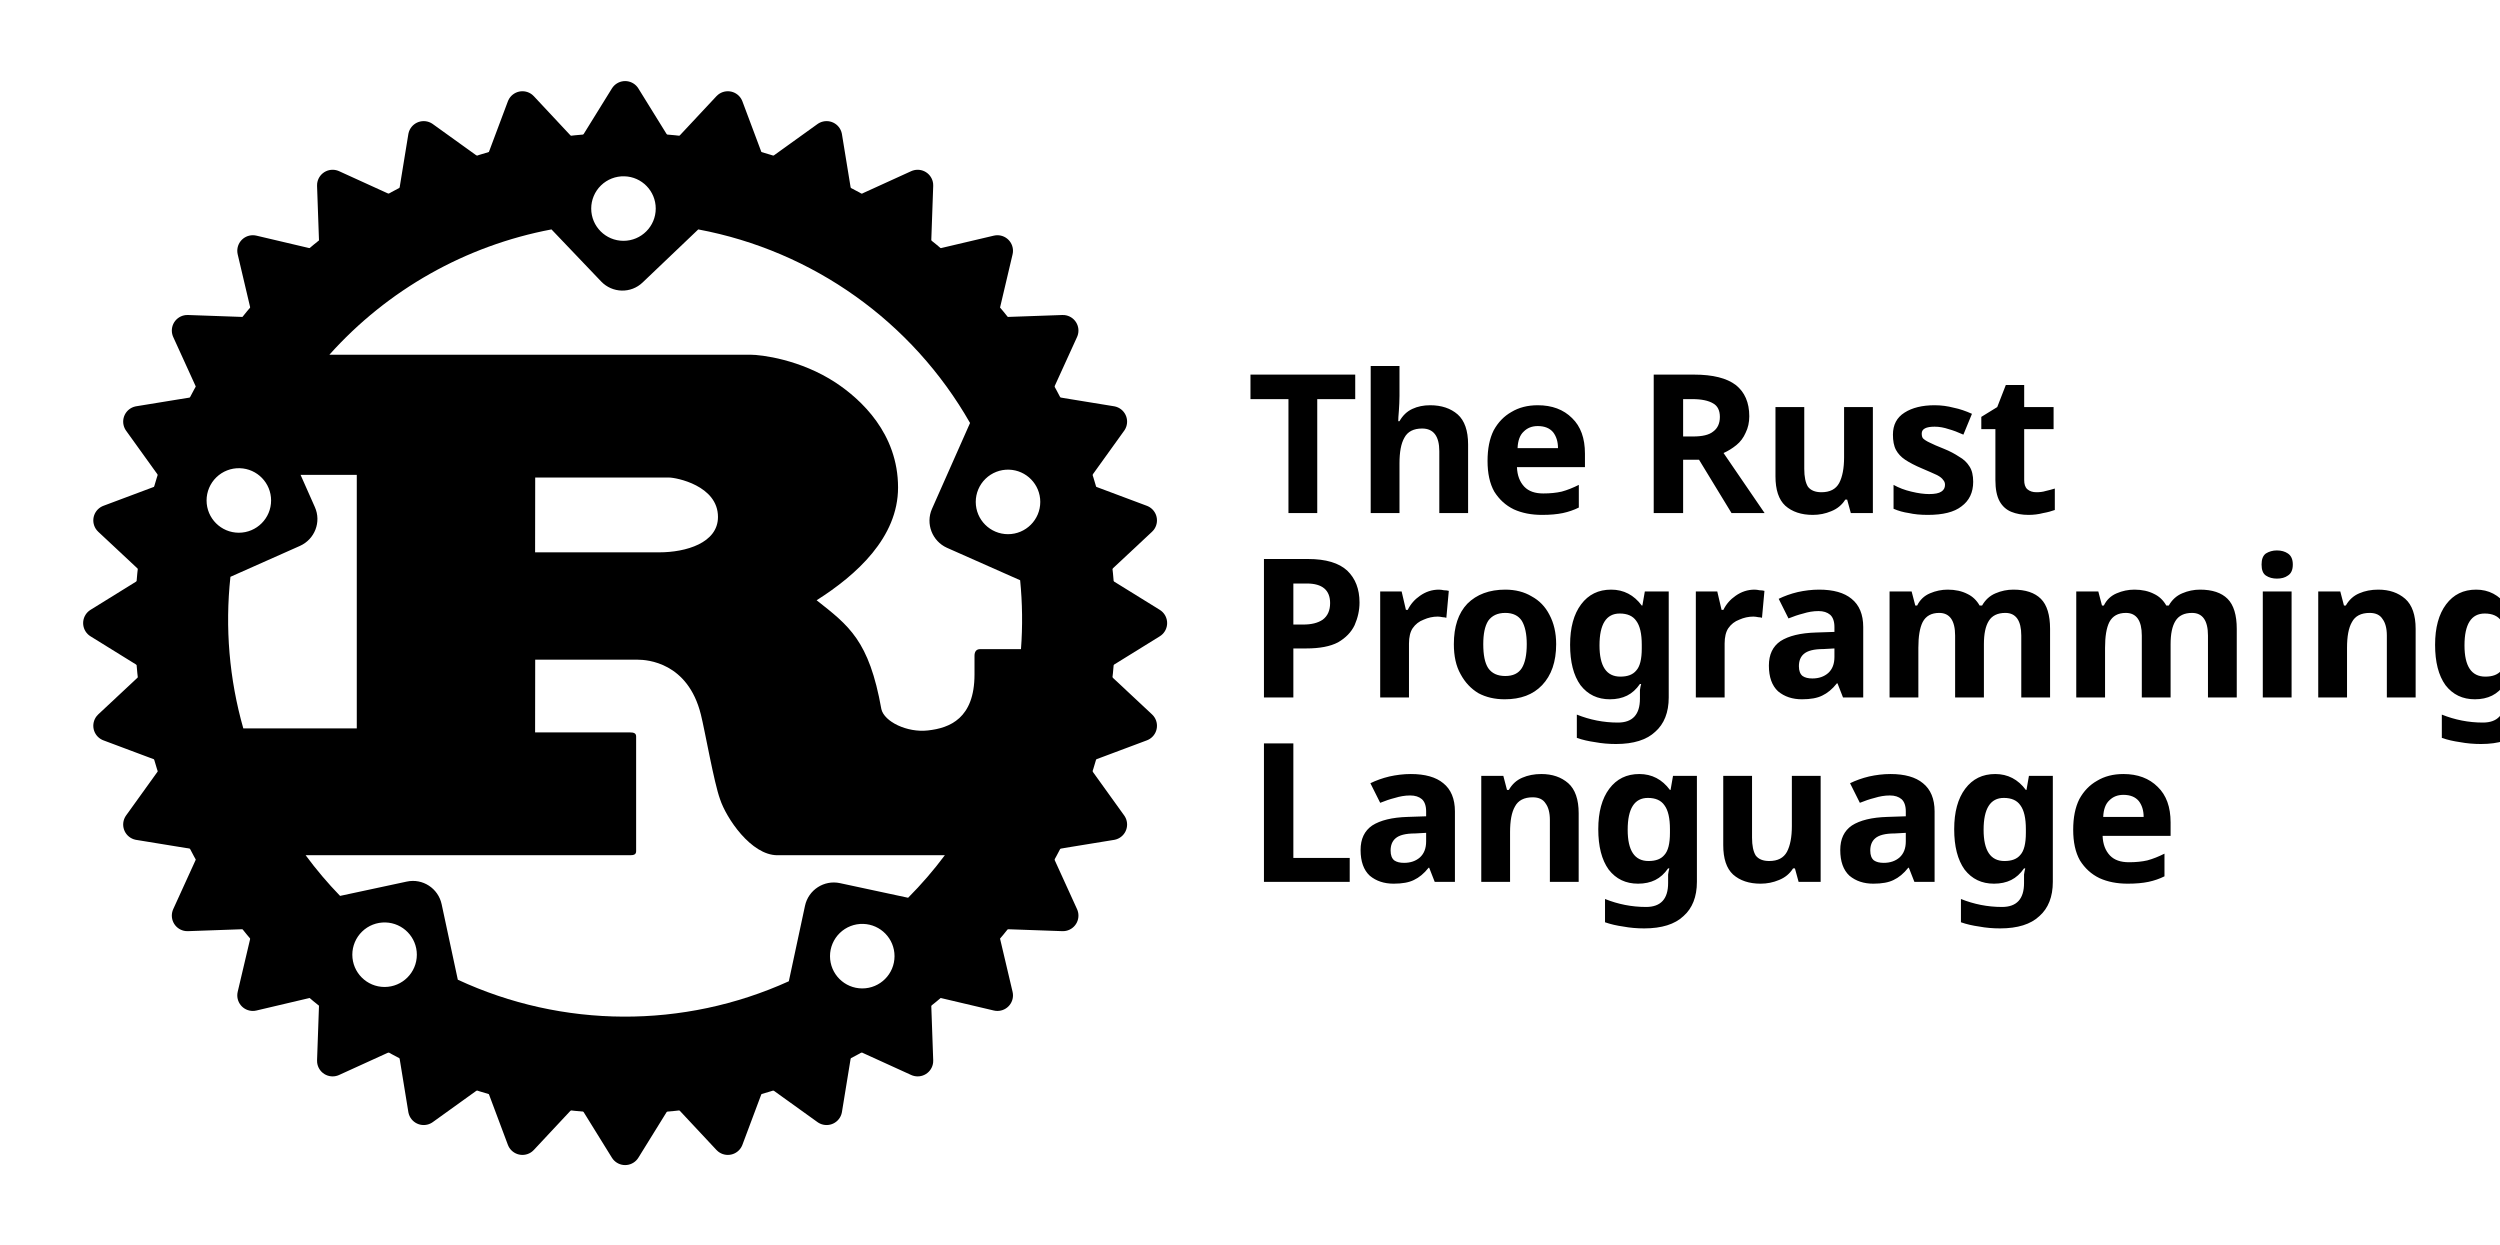
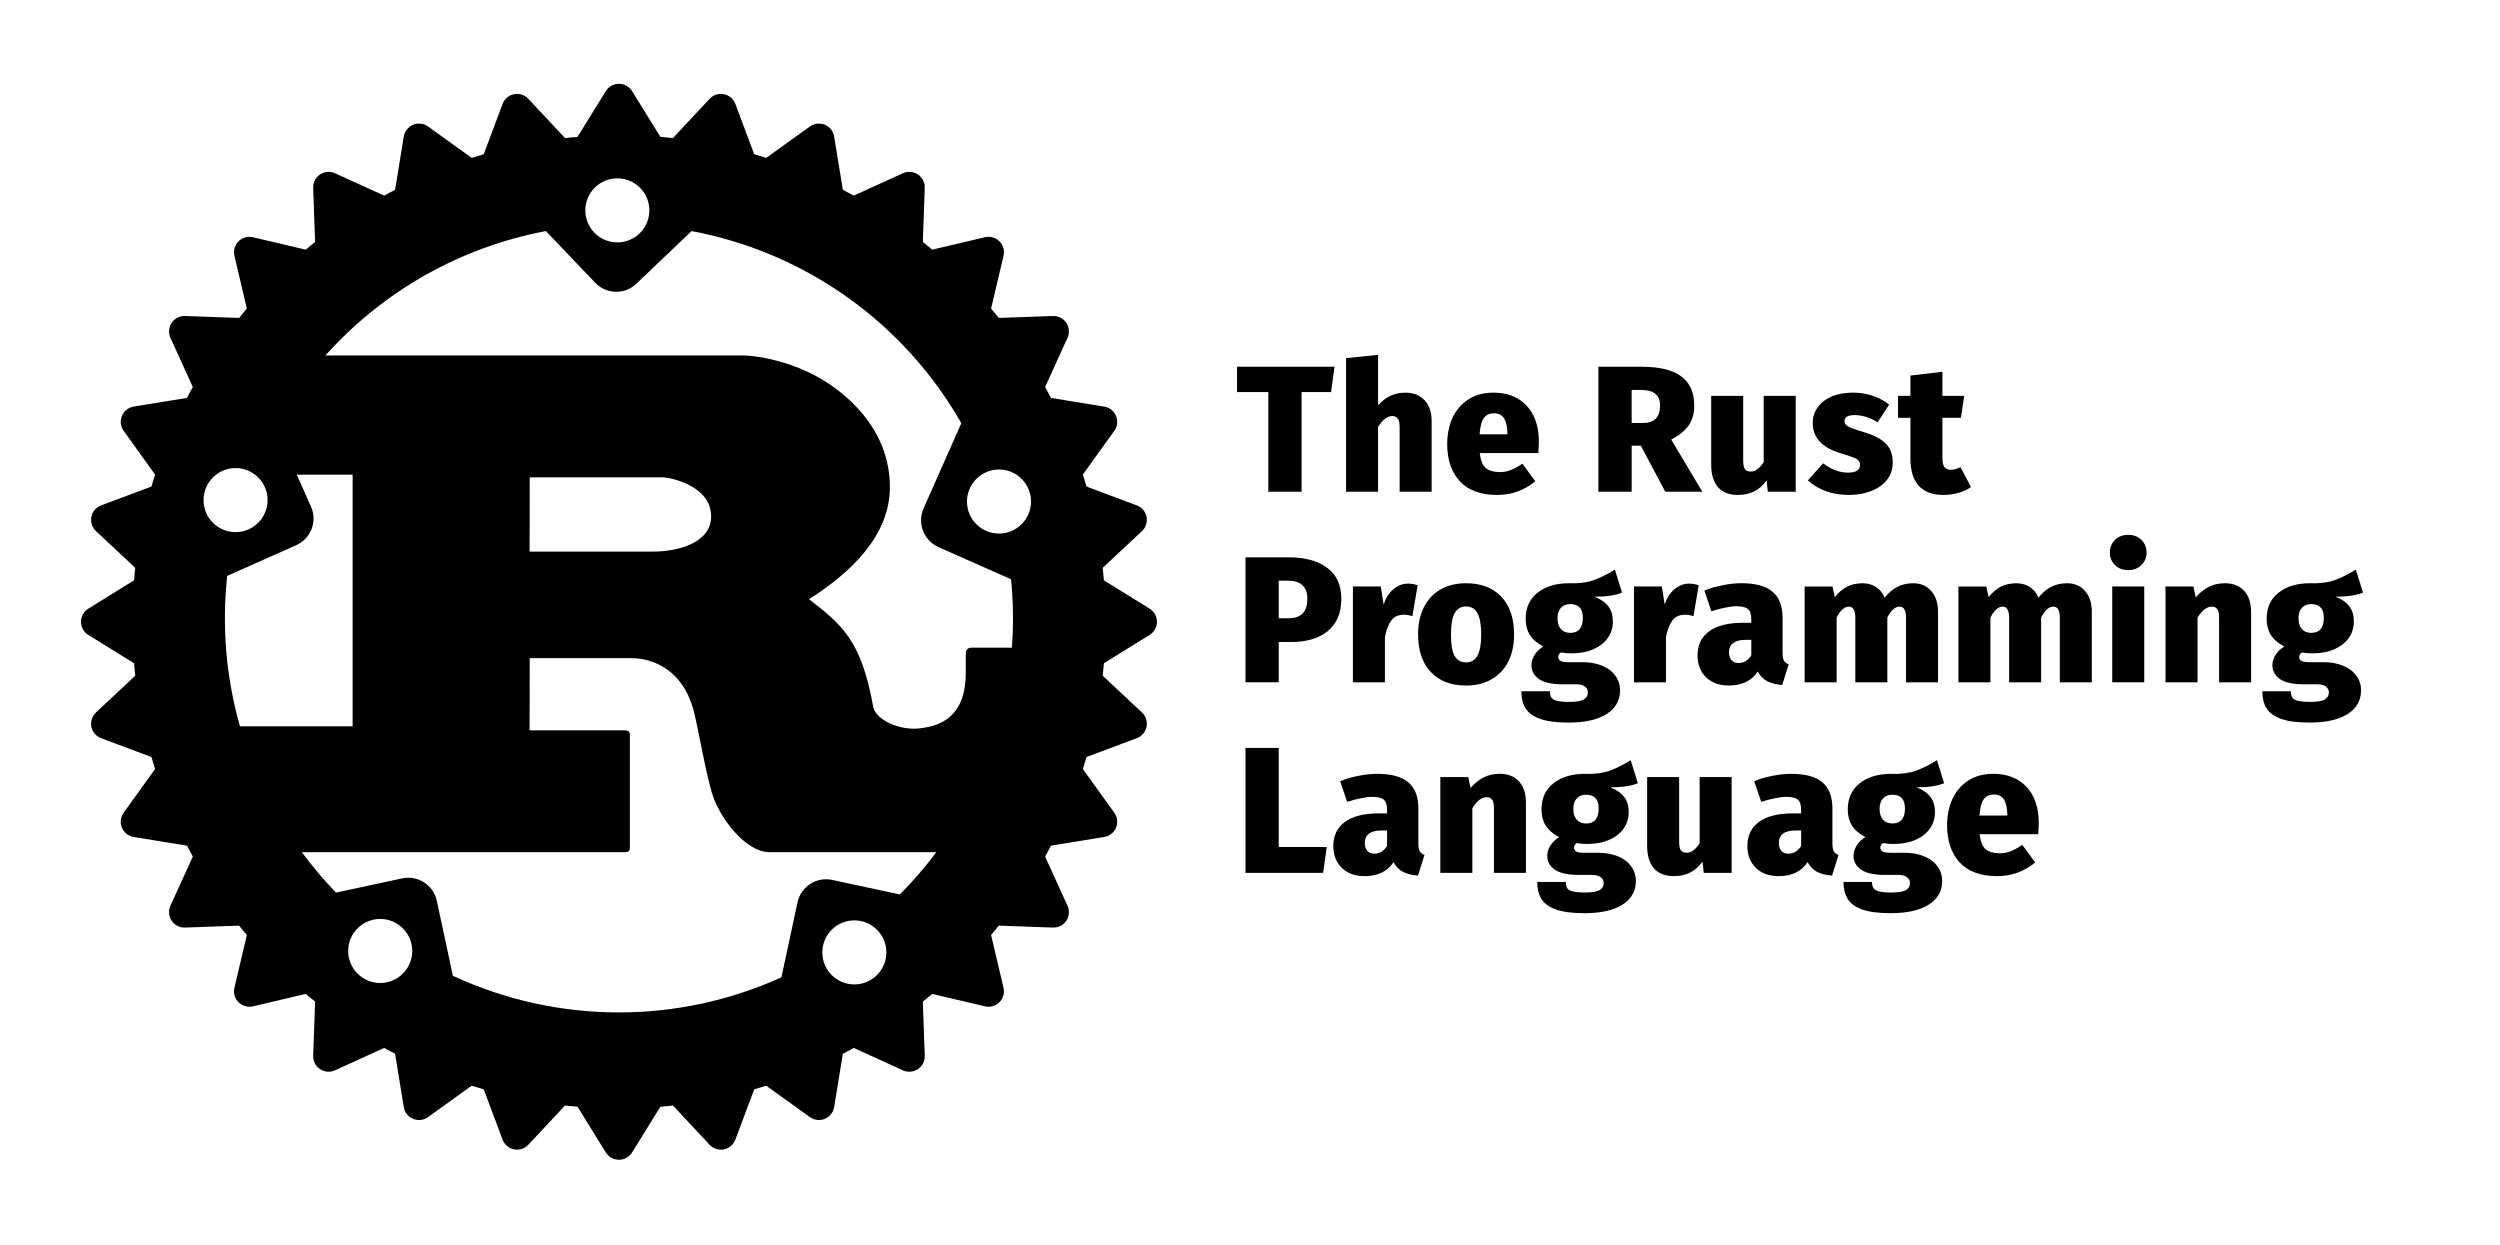
- <svg xmlns="http://www.w3.org/2000/svg" width="241" height="120" version="1.1" viewBox="0 0 63.765 31.75">
-   <g transform="matrix(.26458 0 0 .26458 -2.8537 -2.8798)">
-     <path d="m71.05 23.68c-26.06 0-47.27 21.22-47.27 47.27s21.22 47.27 47.27 47.27 47.27-21.22 47.27-47.27-21.22-47.27-47.27-47.27zm-0.07 4.2a3.1 3.11 0 0 1 3.02 3.11 3.11 3.11 0 0 1-6.22 0 3.11 3.11 0 0 1 3.2-3.11zm7.12 5.12a38.27 38.27 0 0 1 26.2 18.66l-3.67 8.28c-0.63 1.43 0.02 3.11 1.44 3.75l7.06 3.13a38.27 38.27 0 0 1 0.08 6.64h-3.93c-0.39 0-0.55 0.26-0.55 0.64v1.8c0 4.24-2.39 5.17-4.49 5.4-2 0.23-4.21-0.84-4.49-2.06-1.18-6.63-3.14-8.04-6.24-10.49 3.85-2.44 7.85-6.05 7.85-10.87 0-5.21-3.57-8.49-6-10.1-3.42-2.25-7.2-2.7-8.22-2.7h-40.6a38.27 38.27 0 0 1 21.41-12.08l4.79 5.02c1.08 1.13 2.87 1.18 4 0.09zm-44.2 23.02a3.11 3.11 0 0 1 3.02 3.11 3.11 3.11 0 0 1-6.22 0 3.11 3.11 0 0 1 3.2-3.11zm74.15 0.14a3.11 3.11 0 0 1 3.02 3.11 3.11 3.11 0 0 1-6.22 0 3.11 3.11 0 0 1 3.2-3.11zm-68.29 0.5h5.42v24.44h-10.94a38.27 38.27 0 0 1-1.24-14.61l6.7-2.98c1.43-0.64 2.08-2.31 1.44-3.74zm22.62 0.26h12.91c0.67 0 4.71 0.77 4.71 3.8 0 2.51-3.1 3.41-5.65 3.41h-11.98zm0 17.56h9.89c0.9 0 4.83 0.26 6.08 5.28 0.39 1.54 1.26 6.56 1.85 8.17 0.59 1.8 2.98 5.4 5.53 5.4h16.14a38.27 38.27 0 0 1-3.54 4.1l-6.57-1.41c-1.53-0.33-3.04 0.65-3.37 2.18l-1.56 7.28a38.27 38.27 0 0 1-31.91-0.15l-1.56-7.28c-0.33-1.53-1.83-2.51-3.36-2.18l-6.43 1.38a38.27 38.27 0 0 1-3.32-3.92h31.27c0.35 0 0.59-0.06 0.59-0.39v-11.06c0-0.32-0.24-0.39-0.59-0.39h-9.15zm-14.43 25.33a3.11 3.11 0 0 1 3.02 3.11 3.11 3.11 0 0 1-6.22 0 3.11 3.11 0 0 1 3.2-3.11zm46.05 0.14a3.11 3.11 0 0 1 3.02 3.11 3.11 3.11 0 0 1-6.22 0 3.11 3.11 0 0 1 3.2-3.11z" />
-     <path d="m115.68 70.95a44.63 44.63 0 0 1-44.63 44.63 44.63 44.63 0 0 1-44.63-44.63 44.63 44.63 0 0 1 44.63-44.63 44.63 44.63 0 0 1 44.63 44.63zm-0.84-4.31 6.96 4.31-6.96 4.31 5.98 5.59-7.66 2.87 4.78 6.65-8.09 1.32 3.4 7.46-8.19-0.29 1.88 7.98-7.98-1.88 0.29 8.19-7.46-3.4-1.32 8.09-6.65-4.78-2.87 7.66-5.59-5.98-4.31 6.96-4.31-6.96-5.59 5.98-2.87-7.66-6.65 4.78-1.32-8.09-7.46 3.4 0.29-8.19-7.98 1.88 1.88-7.98-8.19 0.29 3.4-7.46-8.09-1.32 4.78-6.65-7.66-2.87 5.98-5.59-6.96-4.31 6.96-4.31-5.98-5.59 7.66-2.87-4.78-6.65 8.09-1.32-3.4-7.46 8.19 0.29-1.88-7.98 7.98 1.88-0.29-8.19 7.46 3.4 1.32-8.09 6.65 4.78 2.87-7.66 5.59 5.98 4.31-6.96 4.31 6.96 5.59-5.98 2.87 7.66 6.65-4.78 1.32 8.09 7.46-3.4-0.29 8.19 7.98-1.88-1.88 7.98 8.19-0.29-3.4 7.46 8.09 1.32-4.78 6.65 7.66 2.87z" fill-rule="evenodd" stroke="#000" stroke-linecap="round" stroke-linejoin="round" stroke-width="3" />
+ <svg xmlns="http://www.w3.org/2000/svg" width="482" height="240" version="1.1" viewBox="0 0 482 240">
+   <g stroke-linecap="round" aria-label="The Rust Programming Language">
+     <path d="m257.29 70.708-0.659 4.888h-5.685v19.205h-6.413v-19.205h-6.032v-4.888z" />
+     <path d="m270.96 75.7q2.357 0 3.709 1.491 1.352 1.456 1.352 4.056v13.555h-6.171v-12.445q0-1.213-0.381-1.664-0.347-0.485-1.04-0.485-1.421 0-2.739 2.115v12.48h-6.171v-25.757l6.171-0.624v9.707q1.144-1.248 2.427-1.837 1.283-0.589 2.843-0.589z" />
+     <path d="m296.7 85.268q0 0.208-0.104 2.08h-11.301q0.243 2.115 1.179 2.912 0.971 0.763 2.739 0.763 1.04 0 2.045-0.381 1.04-0.416 2.253-1.248l2.496 3.397q-1.456 1.213-3.328 1.941-1.872 0.693-4.056 0.693-4.715 0-7.176-2.635-2.427-2.669-2.427-7.141 0-2.808 1.005-5.061 1.04-2.253 3.051-3.571 2.011-1.317 4.853-1.317 4.056 0 6.413 2.531 2.357 2.496 2.357 7.037zm-6.067-1.733q-0.035-1.837-0.624-2.843-0.589-1.005-1.976-1.005-1.283 0-1.941 0.901-0.659 0.901-0.832 3.155h5.373z" />
+     <path d="m316.35 85.927h-1.768v8.875h-6.413v-24.093h8.355q5.096 0 7.592 1.837 2.531 1.837 2.531 5.651 0 2.288-1.075 3.813-1.04 1.525-3.363 2.739l5.997 10.053h-7.141zm-1.768-4.368h2.149q3.328 0 3.328-3.363 0-1.56-0.936-2.288-0.901-0.728-2.739-0.728h-1.803z" />
+     <path d="m346.21 94.801h-5.373l-0.243-2.184q-1.941 2.808-5.512 2.808-2.565 0-3.883-1.525-1.283-1.56-1.283-4.299v-13.277h6.171v12.48q0 1.179 0.347 1.664 0.381 0.451 1.109 0.451 0.659 0 1.283-0.451 0.659-0.485 1.213-1.387v-12.757h6.171z" />
+     <path d="m357.29 75.7q2.011 0 3.813 0.624 1.837 0.624 3.12 1.699l-2.219 3.397q-2.219-1.387-4.472-1.387-0.971 0-1.456 0.312-0.451 0.277-0.451 0.797 0 0.451 0.243 0.728 0.243 0.277 1.005 0.624 0.797 0.312 2.496 0.832 2.843 0.832 4.195 2.184 1.352 1.317 1.352 3.709 0 1.872-1.109 3.293-1.075 1.387-3.016 2.149-1.907 0.763-4.333 0.763-2.357 0-4.437-0.728-2.045-0.763-3.467-2.08l2.947-3.293q1.075 0.832 2.288 1.317 1.248 0.485 2.496 0.485 1.109 0 1.699-0.347 0.624-0.381 0.624-1.109 0-0.555-0.277-0.867-0.243-0.312-0.971-0.589-0.728-0.312-2.496-0.832-5.373-1.595-5.373-5.859 0-1.629 0.936-2.947 0.936-1.352 2.669-2.115 1.768-0.763 4.195-0.763z" />
+     <path d="m380.01 93.9q-1.075 0.763-2.496 1.144-1.421 0.381-2.773 0.381-6.413 0-6.413-7.072v-7.8h-2.392v-4.229h2.392v-3.917l6.171-0.728v4.645h4.195l-0.624 4.229h-3.571v7.731q0 1.248 0.381 1.768 0.416 0.52 1.213 0.52 0.971 0 1.872-0.52z" />
+     <path d="m248.38 107.45q4.853 0 7.523 2.045 2.704 2.011 2.704 5.928 0 4.091-2.6 6.24-2.6 2.115-7.003 2.115h-2.461v7.765h-6.413v-24.093zm0.035 11.752q1.803 0 2.704-0.901 0.936-0.901 0.936-2.843 0-3.501-3.779-3.501h-1.733v7.245z" />
+     <path d="m271.45 112.52q0.901 0 1.872 0.312l-1.005 5.963q-0.901-0.277-1.664-0.277-1.56 0-2.392 1.075-0.797 1.04-1.248 3.189v8.771h-6.171v-18.477h5.373l0.555 3.501q0.555-1.837 1.837-2.947 1.317-1.109 2.843-1.109z" />
+     <path d="m282.66 112.45q4.333 0 6.795 2.6 2.461 2.6 2.461 7.28 0 2.981-1.109 5.2-1.109 2.219-3.224 3.432-2.08 1.213-4.923 1.213-4.333 0-6.795-2.6-2.461-2.6-2.461-7.28 0-2.981 1.109-5.2t3.189-3.432q2.115-1.213 4.957-1.213zm0 4.472q-1.491 0-2.219 1.317-0.693 1.283-0.693 4.056 0 2.877 0.693 4.16 0.728 1.248 2.219 1.248 1.491 0 2.184-1.283 0.728-1.317 0.728-4.091 0-2.843-0.728-4.125-0.693-1.283-2.184-1.283z" />
+     <path d="m312.73 114.25q-1.907 0.797-5.304 0.797 1.837 0.728 2.669 1.872 0.867 1.109 0.867 2.912 0 1.768-0.971 3.155-0.971 1.387-2.773 2.184-1.803 0.797-4.229 0.797-1.213 0-2.045-0.173-0.52 0.347-0.52 0.867 0 0.451 0.381 0.728 0.416 0.277 1.56 0.277h2.704q2.184 0 3.848 0.693 1.664 0.693 2.531 1.941 0.901 1.213 0.901 2.773 0 2.947-2.565 4.576-2.565 1.664-7.384 1.664-3.501 0-5.512-0.728-1.976-0.728-2.773-2.045-0.797-1.317-0.797-3.259h5.512q0 0.797 0.277 1.213 0.312 0.451 1.109 0.624 0.797 0.208 2.357 0.208 2.045 0 2.808-0.485 0.763-0.485 0.763-1.317 0-0.693-0.555-1.144-0.555-0.451-1.733-0.451h-2.635q-3.016 0-4.507-1.005-1.456-1.04-1.456-2.669 0-1.04 0.624-2.011 0.624-0.971 1.664-1.595-1.803-0.971-2.6-2.253-0.797-1.283-0.797-3.085 0-3.224 2.288-5.027 2.288-1.837 6.101-1.837 2.704 0.104 4.715-0.589 2.011-0.728 4.091-2.045zm-10.019 2.219q-1.109 0-1.768 0.728-0.659 0.693-0.659 1.976 0 1.387 0.659 2.115 0.659 0.728 1.803 0.728 2.427 0 2.427-2.912 0-1.352-0.624-1.976-0.589-0.659-1.837-0.659z" />
+     <path d="m325.64 112.52q0.901 0 1.872 0.312l-1.005 5.963q-0.901-0.277-1.664-0.277-1.56 0-2.392 1.075-0.797 1.04-1.248 3.189v8.771h-6.171v-18.477h5.373l0.555 3.501q0.555-1.837 1.837-2.947 1.317-1.109 2.843-1.109z" />
+     <path d="m343.68 125.86q0 1.005 0.243 1.491 0.277 0.485 0.936 0.728l-1.248 3.987q-1.768-0.139-2.912-0.728-1.109-0.589-1.803-1.872-1.768 2.704-5.581 2.704-2.739 0-4.403-1.595-1.629-1.629-1.629-4.195 0-3.051 2.253-4.68 2.253-1.629 6.517-1.629h1.595v-0.624q0-1.491-0.624-2.011-0.624-0.555-2.253-0.555-0.867 0-2.184 0.277-1.283 0.243-2.635 0.693l-1.352-3.987q1.664-0.693 3.571-1.04 1.907-0.381 3.536-0.381 4.16 0 6.067 1.664 1.907 1.629 1.907 5.027zm-8.493 1.976q0.763 0 1.387-0.381 0.659-0.416 1.075-1.109v-2.981h-1.04q-1.664 0-2.461 0.624-0.797 0.589-0.797 1.803 0 0.936 0.485 1.491 0.485 0.555 1.352 0.555z" />
+     <path d="m368.87 112.45q2.149 0 3.467 1.491 1.317 1.456 1.317 4.056v13.555h-6.171v-12.445q0-2.149-1.248-2.149-1.283 0-2.357 2.115v12.48h-6.171v-12.445q0-2.149-1.248-2.149-1.283 0-2.357 2.115v12.48h-6.171v-18.477h5.373l0.451 2.045q1.075-1.352 2.357-2.011 1.317-0.659 3.016-0.659 1.456 0 2.565 0.728 1.109 0.693 1.664 2.045 1.144-1.421 2.461-2.08 1.317-0.693 3.051-0.693z" />
+     <path d="m398.52 112.45q2.149 0 3.467 1.491 1.317 1.456 1.317 4.056v13.555h-6.171v-12.445q0-2.149-1.248-2.149-1.283 0-2.357 2.115v12.48h-6.171v-12.445q0-2.149-1.248-2.149-1.283 0-2.357 2.115v12.48h-6.171v-18.477h5.373l0.451 2.045q1.075-1.352 2.357-2.011 1.317-0.659 3.016-0.659 1.456 0 2.565 0.728 1.109 0.693 1.664 2.045 1.144-1.421 2.461-2.08 1.317-0.693 3.051-0.693z" />
+     <path d="m413.41 113.07v18.477h-6.171v-18.477zm-3.085-9.949q1.56 0 2.531 0.971 1.005 0.971 1.005 2.427 0 1.456-1.005 2.427-0.971 0.971-2.531 0.971t-2.565-0.971q-0.971-0.971-0.971-2.427 0-1.456 0.971-2.427 1.005-0.971 2.565-0.971z" />
+     <path d="m428.95 112.45q2.357 0 3.709 1.456t1.352 4.091v13.555h-6.171v-12.445q0-1.213-0.347-1.664-0.347-0.485-1.04-0.485-1.456 0-2.773 2.115v12.48h-6.171v-18.477h5.373l0.451 2.08q1.248-1.387 2.6-2.045 1.352-0.659 3.016-0.659z" />
+     <path d="m455.59 114.25q-1.907 0.797-5.304 0.797 1.837 0.728 2.669 1.872 0.867 1.109 0.867 2.912 0 1.768-0.971 3.155-0.971 1.387-2.773 2.184-1.803 0.797-4.229 0.797-1.213 0-2.045-0.173-0.52 0.347-0.52 0.867 0 0.451 0.381 0.728 0.416 0.277 1.56 0.277h2.704q2.184 0 3.848 0.693 1.664 0.693 2.531 1.941 0.901 1.213 0.901 2.773 0 2.947-2.565 4.576-2.565 1.664-7.384 1.664-3.501 0-5.512-0.728-1.976-0.728-2.773-2.045-0.797-1.317-0.797-3.259h5.512q0 0.797 0.277 1.213 0.312 0.451 1.109 0.624 0.797 0.208 2.357 0.208 2.045 0 2.808-0.485 0.763-0.485 0.763-1.317 0-0.693-0.555-1.144t-1.733-0.451h-2.635q-3.016 0-4.507-1.005-1.456-1.04-1.456-2.669 0-1.04 0.624-2.011 0.624-0.971 1.664-1.595-1.803-0.971-2.6-2.253-0.797-1.283-0.797-3.085 0-3.224 2.288-5.027 2.288-1.837 6.101-1.837 2.704 0.104 4.715-0.589 2.011-0.728 4.091-2.045zm-10.019 2.219q-1.109 0-1.768 0.728-0.659 0.693-0.659 1.976 0 1.387 0.659 2.115 0.659 0.728 1.803 0.728 2.427 0 2.427-2.912 0-1.352-0.624-1.976-0.589-0.659-1.837-0.659z" />
+     <path d="m246.54 144.2v19.101h9.256l-0.693 4.992h-14.976v-24.093z" />
+     <path d="m273.46 162.61q0 1.005 0.243 1.491 0.277 0.485 0.936 0.728l-1.248 3.987q-1.768-0.139-2.912-0.728-1.109-0.589-1.803-1.872-1.768 2.704-5.581 2.704-2.739 0-4.403-1.595-1.629-1.629-1.629-4.195 0-3.051 2.253-4.68 2.253-1.629 6.517-1.629h1.595v-0.624q0-1.491-0.624-2.011-0.624-0.555-2.253-0.555-0.867 0-2.184 0.277-1.283 0.243-2.635 0.693l-1.352-3.987q1.664-0.693 3.571-1.04 1.907-0.381 3.536-0.381 4.16 0 6.067 1.664 1.907 1.629 1.907 5.027zm-8.493 1.976q0.763 0 1.387-0.381 0.659-0.416 1.075-1.109v-2.981h-1.04q-1.664 0-2.461 0.624-0.797 0.589-0.797 1.803 0 0.936 0.485 1.491 0.485 0.555 1.352 0.555z" />
+     <path d="m289.14 149.19q2.357 0 3.709 1.456t1.352 4.091v13.555h-6.171v-12.445q0-1.213-0.347-1.664-0.347-0.485-1.04-0.485-1.456 0-2.773 2.115v12.48h-6.171v-18.477h5.373l0.451 2.08q1.248-1.387 2.6-2.045 1.352-0.659 3.016-0.659z" />
+     <path d="m315.78 151q-1.907 0.797-5.304 0.797 1.837 0.728 2.669 1.872 0.867 1.109 0.867 2.912 0 1.768-0.971 3.155-0.971 1.387-2.773 2.184-1.803 0.797-4.229 0.797-1.213 0-2.045-0.173-0.52 0.347-0.52 0.867 0 0.451 0.381 0.728 0.416 0.277 1.56 0.277h2.704q2.184 0 3.848 0.693 1.664 0.693 2.531 1.941 0.901 1.213 0.901 2.773 0 2.947-2.565 4.576-2.565 1.664-7.384 1.664-3.501 0-5.512-0.728-1.976-0.728-2.773-2.045-0.797-1.317-0.797-3.259h5.512q0 0.797 0.277 1.213 0.312 0.451 1.109 0.624 0.797 0.208 2.357 0.208 2.045 0 2.808-0.485 0.763-0.485 0.763-1.317 0-0.693-0.555-1.144-0.555-0.451-1.733-0.451h-2.635q-3.016 0-4.507-1.005-1.456-1.04-1.456-2.669 0-1.04 0.624-2.011 0.624-0.971 1.664-1.595-1.803-0.971-2.6-2.253t-0.797-3.085q0-3.224 2.288-5.027 2.288-1.837 6.101-1.837 2.704 0.104 4.715-0.589 2.011-0.728 4.091-2.045zm-10.019 2.219q-1.109 0-1.768 0.728-0.659 0.693-0.659 1.976 0 1.387 0.659 2.115t1.803 0.728q2.427 0 2.427-2.912 0-1.352-0.624-1.976-0.589-0.659-1.837-0.659z" />
+     <path d="m333.86 168.29h-5.373l-0.243-2.184q-1.941 2.808-5.512 2.808-2.565 0-3.883-1.525-1.283-1.56-1.283-4.299v-13.277h6.171v12.48q0 1.179 0.347 1.664 0.381 0.451 1.109 0.451 0.659 0 1.283-0.451 0.659-0.485 1.213-1.387v-12.757h6.171z" />
+     <path d="m353.29 162.61q0 1.005 0.243 1.491 0.277 0.485 0.936 0.728l-1.248 3.987q-1.768-0.139-2.912-0.728-1.109-0.589-1.803-1.872-1.768 2.704-5.581 2.704-2.739 0-4.403-1.595-1.629-1.629-1.629-4.195 0-3.051 2.253-4.68 2.253-1.629 6.517-1.629h1.595v-0.624q0-1.491-0.624-2.011-0.624-0.555-2.253-0.555-0.867 0-2.184 0.277-1.283 0.243-2.635 0.693l-1.352-3.987q1.664-0.693 3.571-1.04 1.907-0.381 3.536-0.381 4.16 0 6.067 1.664 1.907 1.629 1.907 5.027zm-8.493 1.976q0.763 0 1.387-0.381 0.659-0.416 1.075-1.109v-2.981h-1.04q-1.664 0-2.461 0.624-0.797 0.589-0.797 1.803 0 0.936 0.485 1.491 0.485 0.555 1.352 0.555z" />
+     <path d="m374.83 151q-1.907 0.797-5.304 0.797 1.837 0.728 2.669 1.872 0.867 1.109 0.867 2.912 0 1.768-0.971 3.155-0.971 1.387-2.773 2.184-1.803 0.797-4.229 0.797-1.213 0-2.045-0.173-0.52 0.347-0.52 0.867 0 0.451 0.381 0.728 0.416 0.277 1.56 0.277h2.704q2.184 0 3.848 0.693 1.664 0.693 2.531 1.941 0.901 1.213 0.901 2.773 0 2.947-2.565 4.576-2.565 1.664-7.384 1.664-3.501 0-5.512-0.728-1.976-0.728-2.773-2.045-0.797-1.317-0.797-3.259h5.512q0 0.797 0.277 1.213 0.312 0.451 1.109 0.624 0.797 0.208 2.357 0.208 2.045 0 2.808-0.485 0.763-0.485 0.763-1.317 0-0.693-0.555-1.144t-1.733-0.451h-2.635q-3.016 0-4.507-1.005-1.456-1.04-1.456-2.669 0-1.04 0.624-2.011 0.624-0.971 1.664-1.595-1.803-0.971-2.6-2.253-0.797-1.283-0.797-3.085 0-3.224 2.288-5.027 2.288-1.837 6.101-1.837 2.704 0.104 4.715-0.589 2.011-0.728 4.091-2.045zm-10.019 2.219q-1.109 0-1.768 0.728-0.659 0.693-0.659 1.976 0 1.387 0.659 2.115 0.659 0.728 1.803 0.728 2.427 0 2.427-2.912 0-1.352-0.624-1.976-0.589-0.659-1.837-0.659z" />
+     <path d="m393.08 158.76q0 0.208-0.104 2.08h-11.301q0.243 2.115 1.179 2.912 0.971 0.763 2.739 0.763 1.04 0 2.045-0.381 1.04-0.416 2.253-1.248l2.496 3.397q-1.456 1.213-3.328 1.941-1.872 0.693-4.056 0.693-4.715 0-7.176-2.635-2.427-2.669-2.427-7.141 0-2.808 1.005-5.061 1.04-2.253 3.051-3.571 2.011-1.317 4.853-1.317 4.056 0 6.413 2.531 2.357 2.496 2.357 7.037zm-6.067-1.733q-0.035-1.837-0.624-2.843-0.589-1.005-1.976-1.005-1.283 0-1.941 0.901-0.659 0.901-0.832 3.155h5.373z" />
  </g>
-   <text x="31.802" y="13.084" fill="#000000" font-family="'Fira Sans'" font-size="4.939px" font-weight="800" letter-spacing="-.093px" stroke-linecap="round" stroke-width=".265" style="line-height:0.93" xml:space="preserve">
-     <tspan x="31.802" y="13.084" dy="0">The Rust</tspan>
-     <tspan x="31.802" y="17.788">Programming</tspan>
-     <tspan x="31.802" y="22.492">Language</tspan>
-   </text>
+   <path d="m119.34 26.05c-51.731 0-93.834 42.123-93.834 93.834 0 51.711 42.123 93.834 93.834 93.834 51.711 0 93.834-42.123 93.834-93.834 0-51.711-42.123-93.834-93.834-93.834zm-0.139 8.337a6.154 6.173 0 0 1 5.995 6.173 6.173 6.173 0 0 1-12.347 0 6.173 6.173 0 0 1 6.352-6.173zm14.134 10.164a75.968 75.968 0 0 1 52.009 37.041l-7.285 16.436c-1.251 2.839 0.04 6.173 2.858 7.444l14.015 6.213a75.968 75.968 0 0 1 0.159 13.181h-7.801c-0.774 0-1.092 0.516-1.092 1.27v3.573c0 8.417-4.744 10.263-8.913 10.719-3.97 0.457-8.357-1.667-8.913-4.089-2.342-13.161-6.233-15.96-12.387-20.823 7.643-4.844 15.583-12.01 15.583-21.578 0-10.342-7.087-16.853-11.91-20.049-6.789-4.466-14.292-5.36-16.317-5.36h-80.593a75.968 75.968 0 0 1 42.5-23.98l9.508 9.965c2.144 2.243 5.697 2.342 7.94 0.179zm-87.74 45.696a6.173 6.173 0 0 1 5.995 6.173 6.173 6.173 0 0 1-12.347 0 6.173 6.173 0 0 1 6.352-6.173zm147.19 0.278a6.173 6.173 0 0 1 5.995 6.173 6.173 6.173 0 0 1-12.347 0 6.173 6.173 0 0 1 6.352-6.173zm-135.56 0.993h10.759v48.515h-21.717a75.968 75.968 0 0 1-2.462-29.002l13.3-5.915c2.839-1.27 4.129-4.585 2.858-7.424zm44.902 0.516h25.627c1.33 0 9.35 1.528 9.35 7.543 0 4.982-6.154 6.769-11.216 6.769h-23.781zm0 34.858h19.632c1.787 0 9.588 0.516 12.069 10.481 0.774 3.057 2.501 13.022 3.672 16.218 1.171 3.573 5.915 10.719 10.977 10.719h32.039a75.968 75.968 0 0 1-7.027 8.139l-13.042-2.799c-3.037-0.655-6.035 1.29-6.69 4.327l-3.097 14.451a75.968 75.968 0 0 1-63.343-0.298l-3.097-14.451c-0.655-3.037-3.633-4.982-6.67-4.327l-12.764 2.739a75.968 75.968 0 0 1-6.59-7.781h62.073c0.695 0 1.171-0.119 1.171-0.774v-21.955c0-0.635-0.476-0.774-1.171-0.774h-18.163zm-28.644 50.282a6.173 6.173 0 0 1 5.995 6.173 6.173 6.173 0 0 1-12.347 0 6.173 6.173 0 0 1 6.352-6.173zm91.412 0.278a6.173 6.173 0 0 1 5.995 6.173 6.173 6.173 0 0 1-12.347 0 6.173 6.173 0 0 1 6.352-6.173z" stroke-width="1.985" />
+   <path d="m207.93 119.88a88.593 88.593 0 0 1-88.593 88.593 88.593 88.593 0 0 1-88.593-88.593 88.593 88.593 0 0 1 88.593-88.593 88.593 88.593 0 0 1 88.593 88.593zm-1.667-8.556 13.816 8.556-13.816 8.556 11.871 11.096-15.206 5.697 9.489 13.201-16.059 2.62 6.749 14.809-16.258-0.576 3.732 15.841-15.841-3.732 0.576 16.258-14.809-6.749-2.62 16.059-13.201-9.489-5.697 15.206-11.096-11.871-8.556 13.816-8.556-13.816-11.096 11.871-5.697-15.206-13.201 9.489-2.62-16.059-14.809 6.749 0.576-16.258-15.841 3.732 3.732-15.841-16.258 0.576 6.749-14.809-16.059-2.62 9.489-13.201-15.206-5.697 11.871-11.096-13.816-8.556 13.816-8.556-11.871-11.096 15.206-5.697-9.489-13.201 16.059-2.62-6.749-14.809 16.258 0.576-3.732-15.841 15.841 3.732-0.576-16.258 14.809 6.749 2.62-16.059 13.201 9.489 5.697-15.206 11.096 11.871 8.556-13.816 8.556 13.816 11.096-11.871 5.697 15.206 13.201-9.489 2.62 16.059 14.809-6.749-0.576 16.258 15.841-3.732-3.732 15.841 16.258-0.576-6.749 14.809 16.059 2.62-9.489 13.201 15.206 5.697z" fill-rule="evenodd" stroke="#000" stroke-linecap="round" stroke-linejoin="round" stroke-width="5.955" />
</svg>
